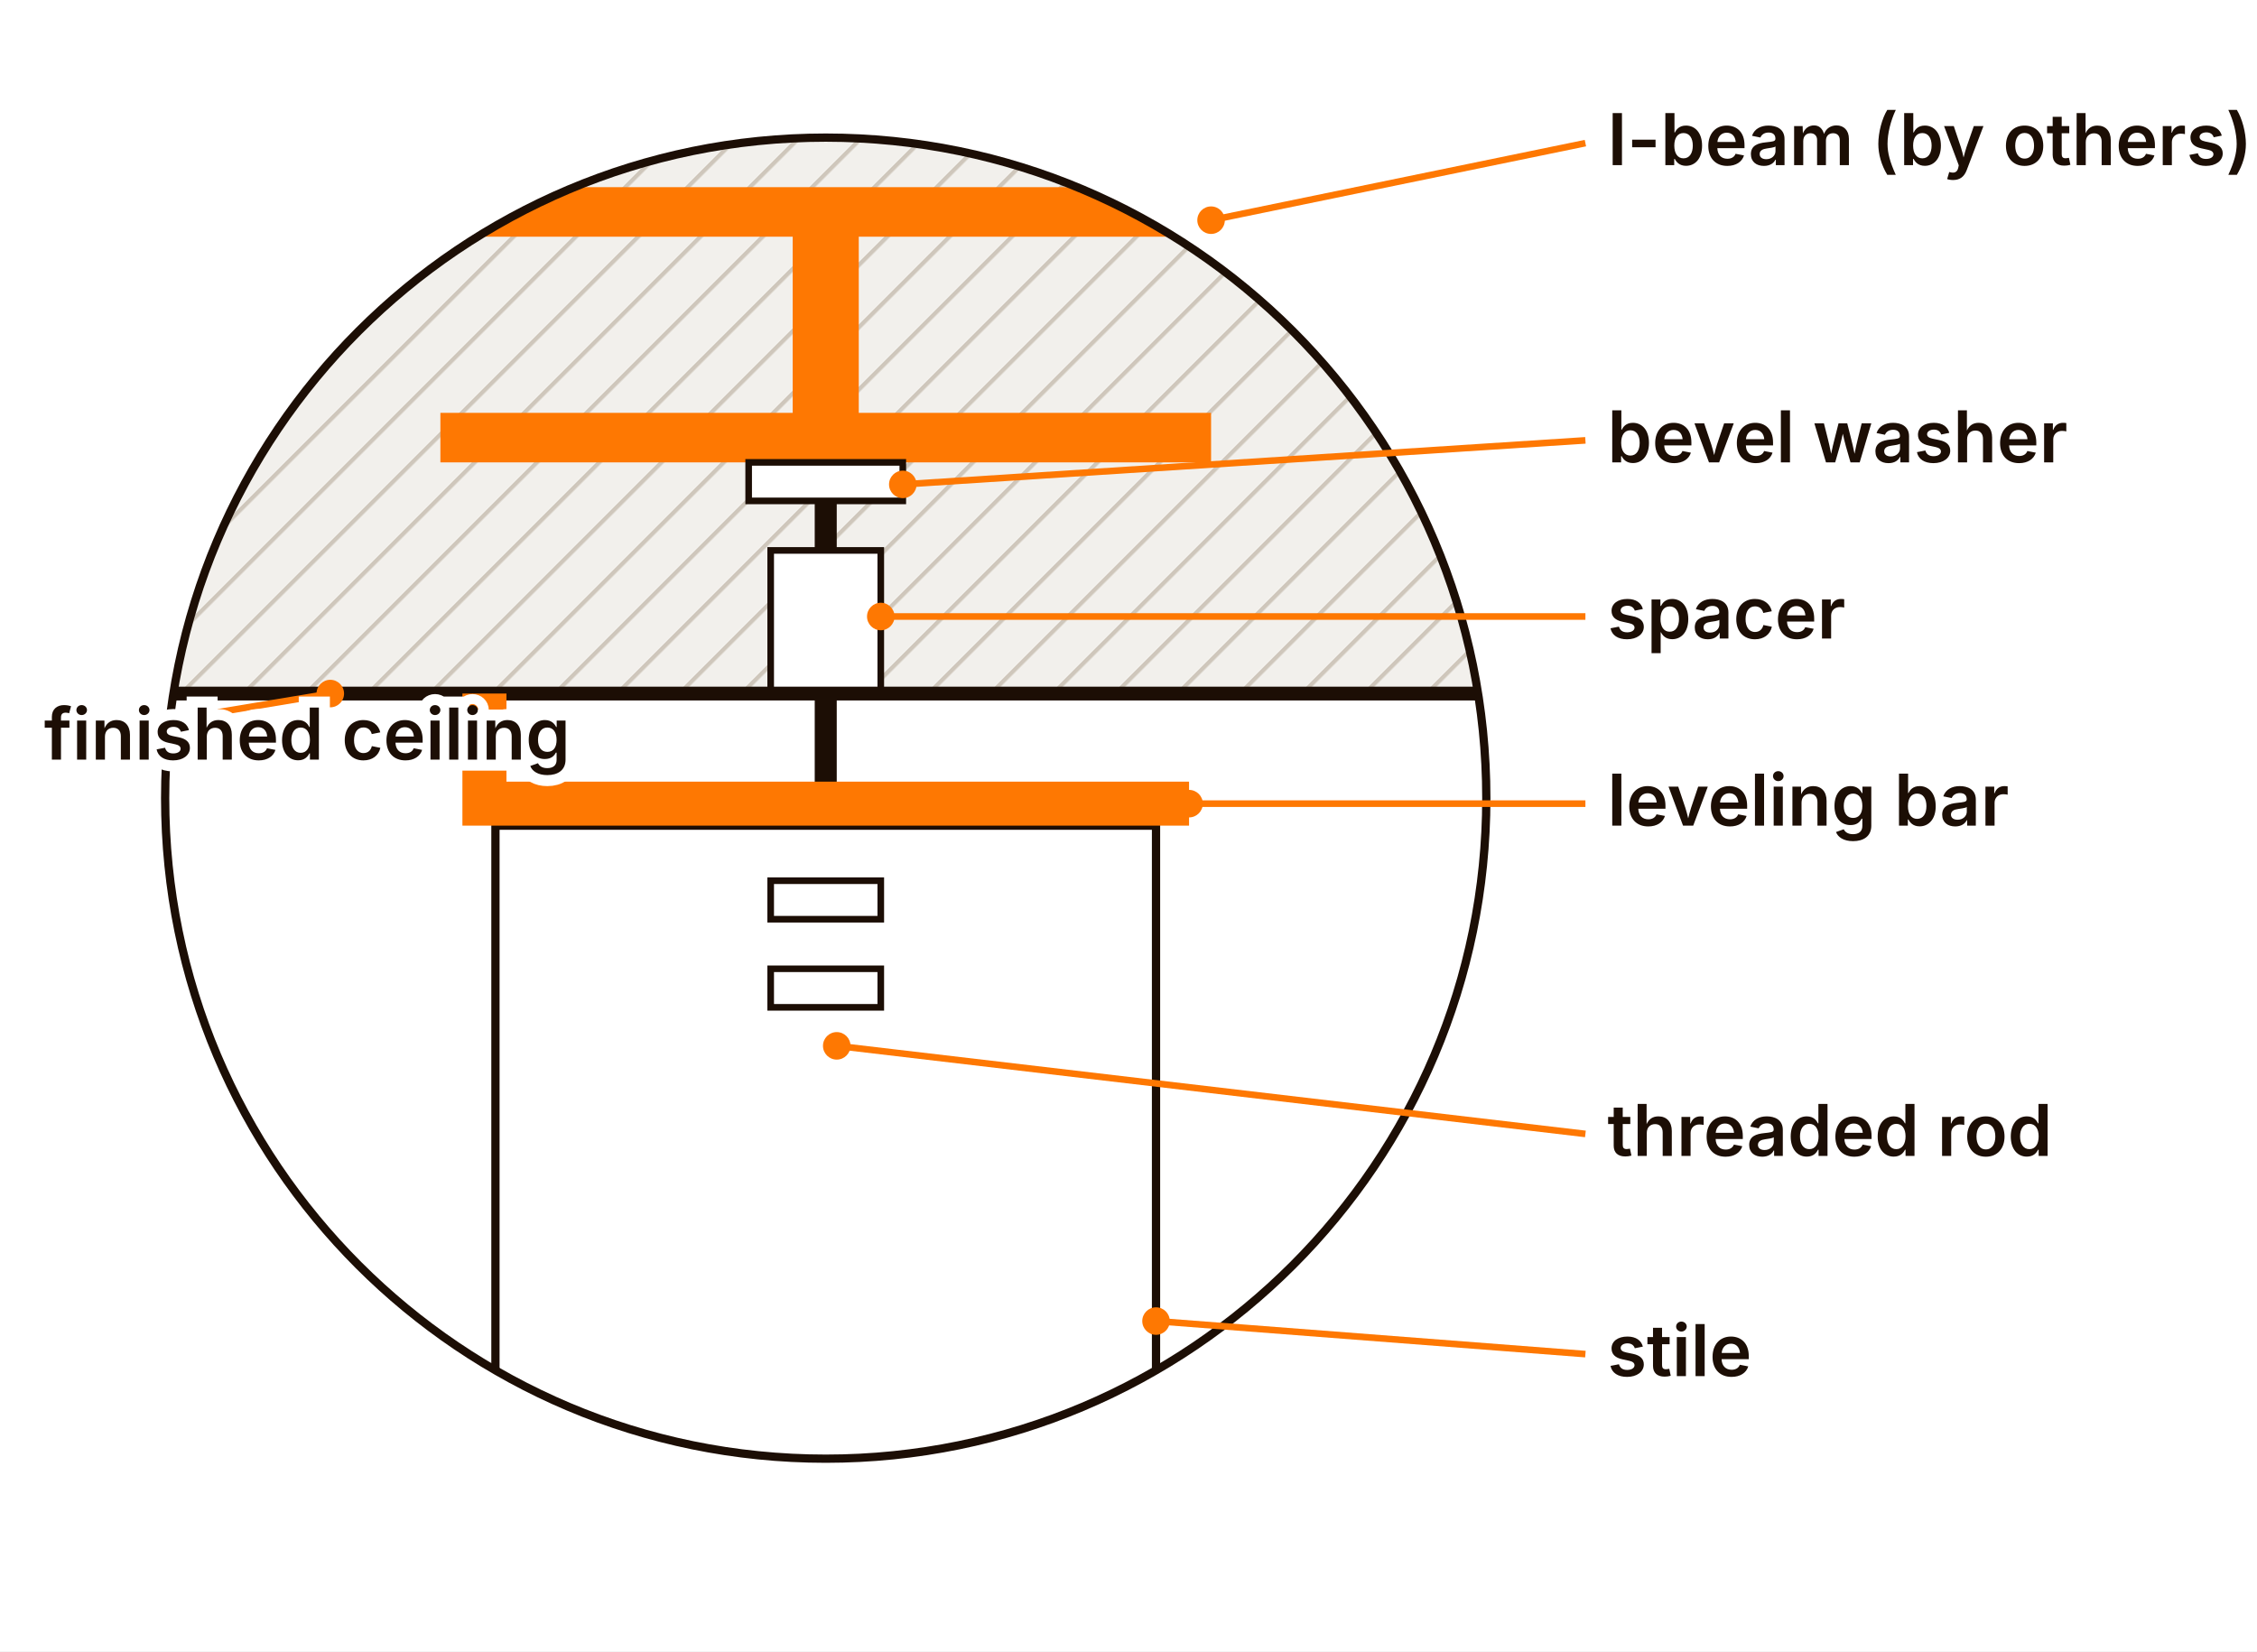
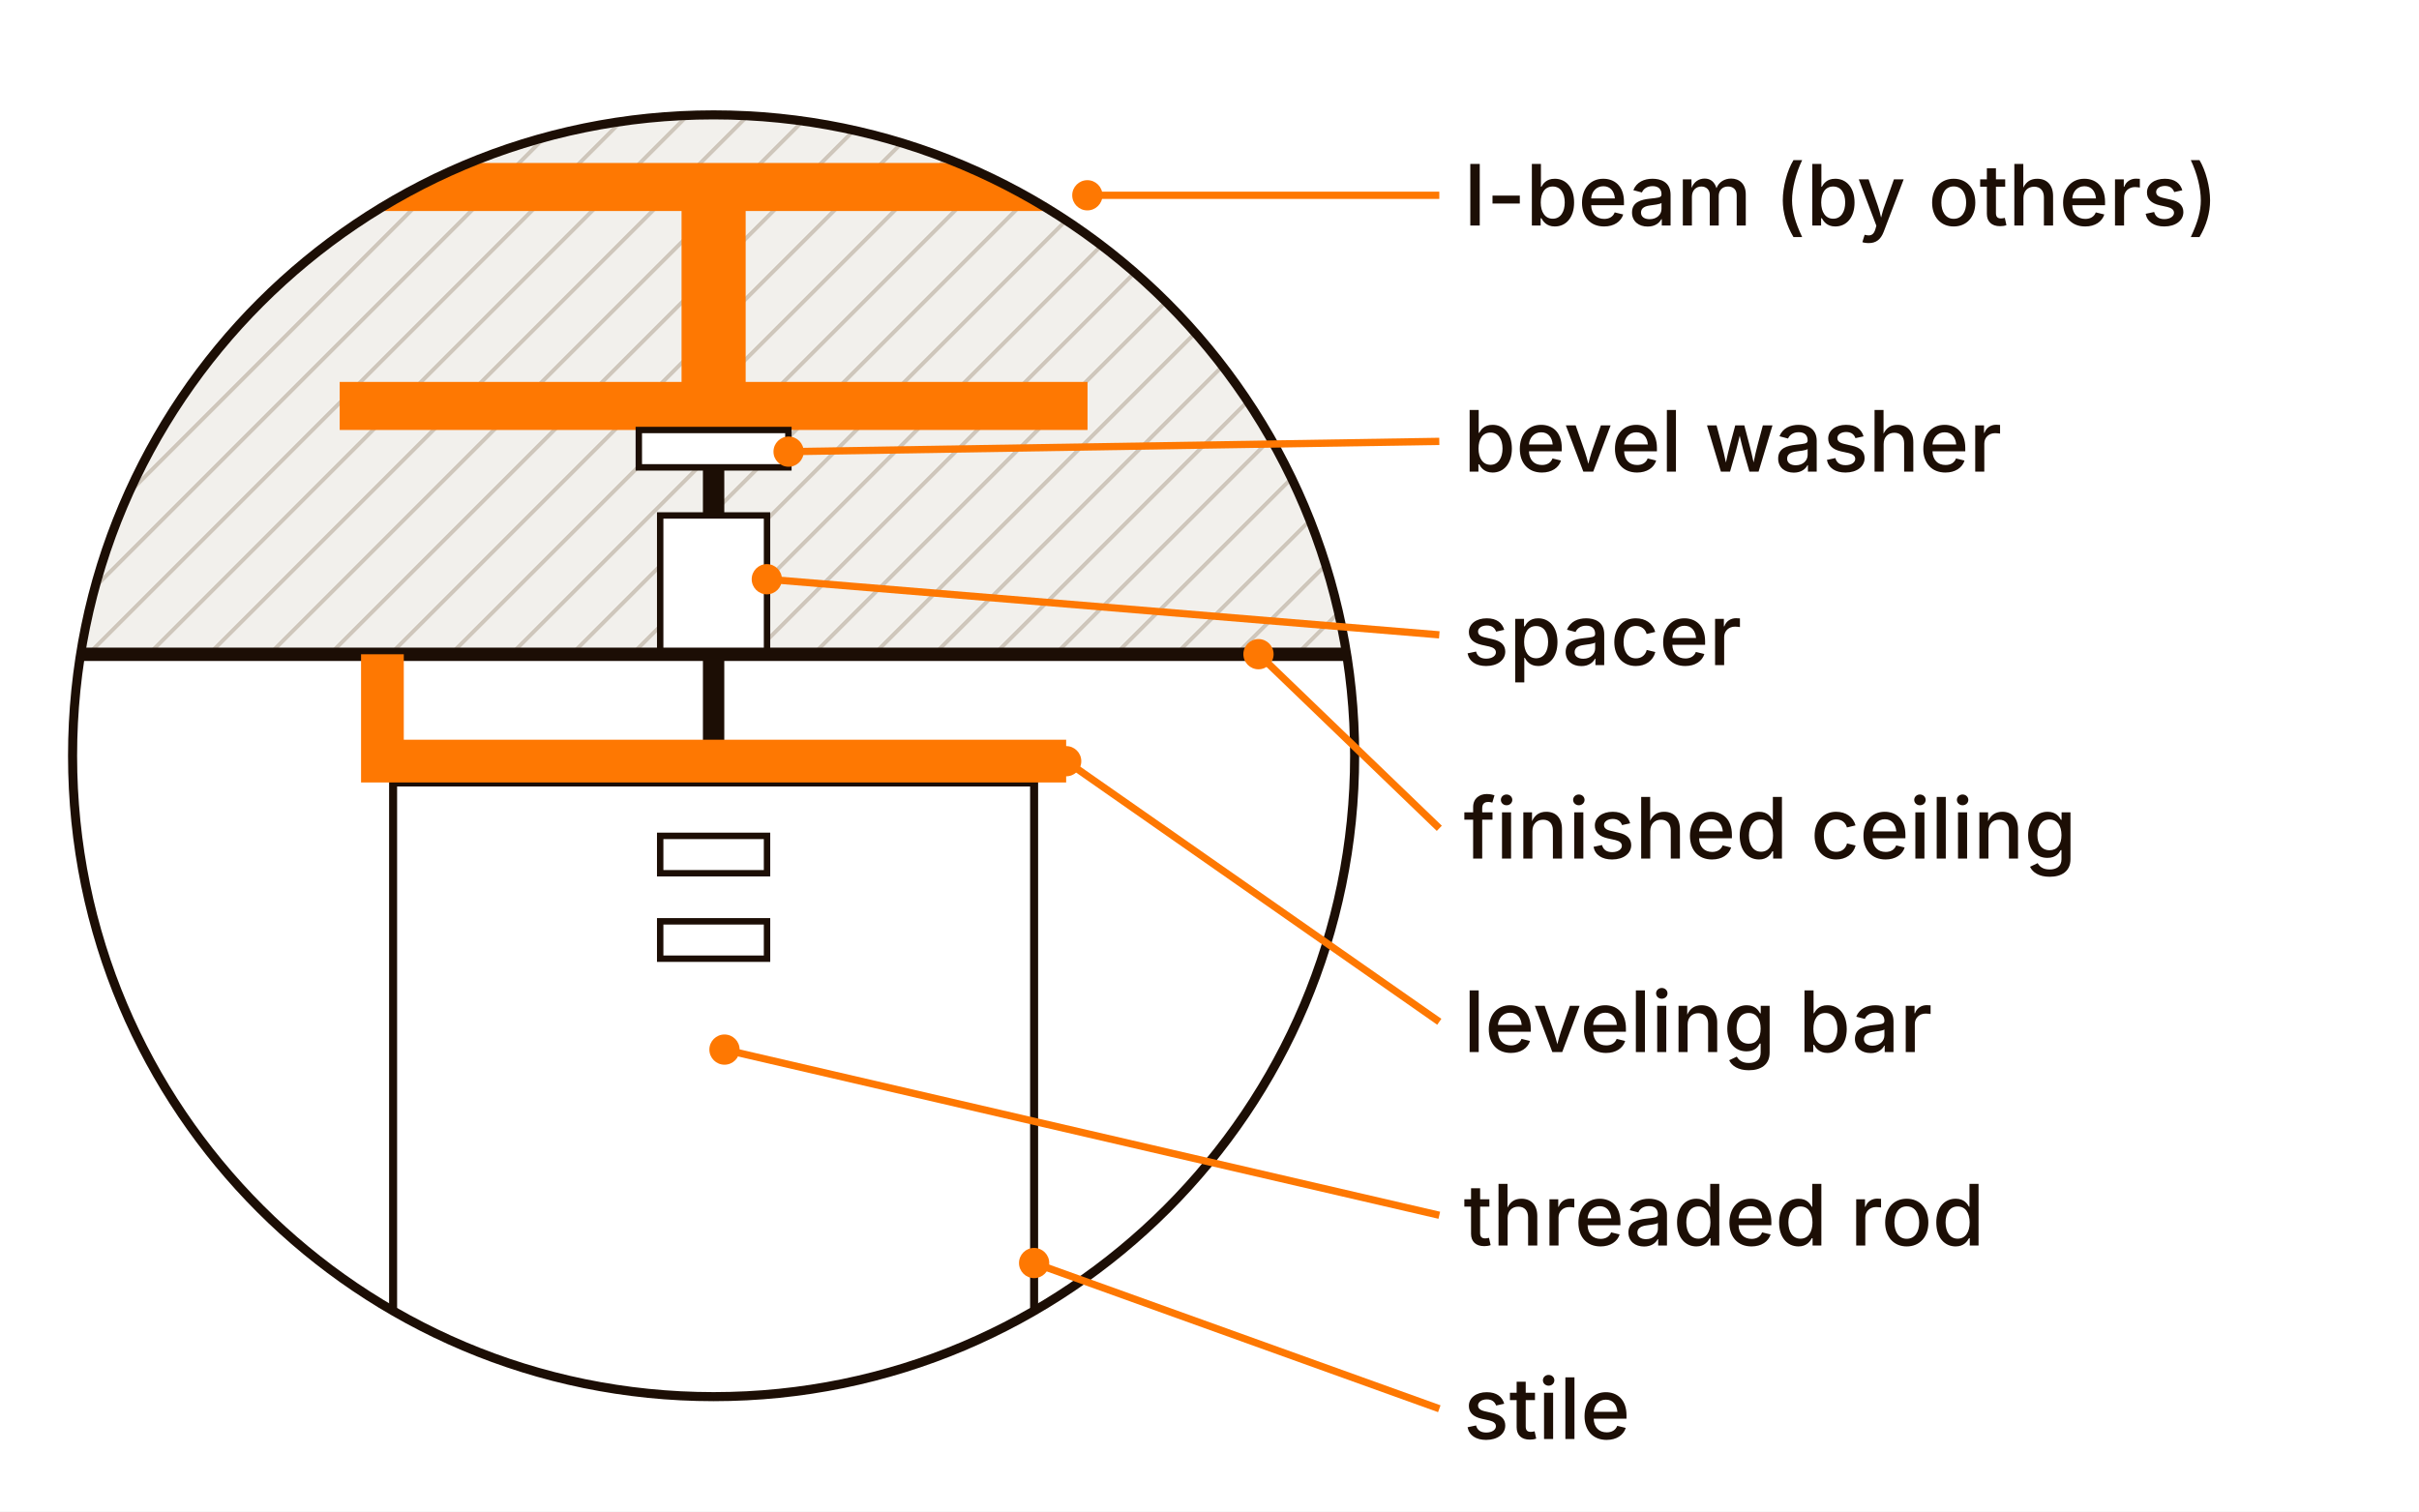
- <svg xmlns="http://www.w3.org/2000/svg" viewBox="0 0 410 300" width="410" height="300" role="img" aria-labelledby="t-mounting-floor-to-ceiling-detail-ftc-ceiling d-mounting-floor-to-ceiling-detail-ftc-ceiling" font-family="Inter, ui-sans-serif, system-ui, sans-serif">
+ <svg xmlns="http://www.w3.org/2000/svg" viewBox="0 0 400 250" width="400" height="250" role="img" aria-labelledby="t-mounting-floor-to-ceiling-detail-ftc-ceiling d-mounting-floor-to-ceiling-detail-ftc-ceiling" font-family="Inter, ui-sans-serif, system-ui, sans-serif">
  <defs>
    <pattern id="hatch-mounting-floor-to-ceiling-detail-ftc-ceiling" width="8" height="8" patternUnits="userSpaceOnUse" patternTransform="rotate(45)">
      <rect width="8" height="8" fill="#f2f0ec" />
      <line x1="0" y1="0" x2="0" y2="8" stroke="#cfc7bc" stroke-width="1.5" />
    </pattern>
    <marker id="tick-mounting-floor-to-ceiling-detail-ftc-ceiling" viewBox="0 0 10 10" refX="5" refY="5" markerWidth="8" markerHeight="8" orient="auto">
      <path d="M2 8 L8 2" stroke="#7a6a5e" stroke-width="1.5" />
    </marker>
  </defs>
-   <rect width="410" height="300" fill="#ffffff" />
-   <clipPath id="c-mounting-floor-to-ceiling-detail-ftc-ceiling">
-     <circle cx="150" cy="145" r="120" />
-   </clipPath>
-   <g clip-path="url(#c-mounting-floor-to-ceiling-detail-ftc-ceiling)">
-     <rect x="0" y="0" width="410" height="126" fill="url(#hatch-mounting-floor-to-ceiling-detail-ftc-ceiling)" stroke="none" stroke-width="1.5" />
-     <path d="M80 34 h140 v9 h-64 v32 h64 v9 h-140 v-9 h64 v-32 h-64 z" fill="#fe7802" />
-     <line x1="150" y1="84" x2="150" y2="200" stroke="#1c0e05" stroke-width="4" />
-     <rect x="136" y="84" width="28" height="7" fill="#ffffff" stroke="#1c0e05" stroke-width="1.2" />
-     <rect x="140" y="100" width="20" height="26" fill="#ffffff" stroke="#1c0e05" stroke-width="1.2" />
-     <line x1="0" y1="126" x2="410" y2="126" stroke="#1c0e05" stroke-width="2.5" />
-     <rect x="90" y="150" width="120" height="160" fill="#ffffff" stroke="#1c0e05" stroke-width="1.5" />
-     <path d="M84 150 h132 v-8 h-124 v-16 h-8 z" fill="#fe7802" />
-     <rect x="140" y="160" width="20" height="7" fill="#ffffff" stroke="#1c0e05" stroke-width="1.2" />
-     <rect x="140" y="176" width="20" height="7" fill="#ffffff" stroke="#1c0e05" stroke-width="1.2" />
+   <rect width="400" height="250" fill="#ffffff" />
+   <g transform="translate(118 125) scale(0.8833) translate(-150 -145)">
+     <clipPath id="c-mounting-floor-to-ceiling-detail-ftc-ceiling">
+       <circle cx="150" cy="145" r="120" />
+     </clipPath>
+     <g clip-path="url(#c-mounting-floor-to-ceiling-detail-ftc-ceiling)">
+       <rect x="0" y="0" width="300" height="126" fill="url(#hatch-mounting-floor-to-ceiling-detail-ftc-ceiling)" stroke="none" stroke-width="1.5" />
+       <path d="M80 34 h140 v9 h-64 v32 h64 v9 h-140 v-9 h64 v-32 h-64 z" fill="#fe7802" />
+       <line x1="150" y1="84" x2="150" y2="200" stroke="#1c0e05" stroke-width="4" />
+       <rect x="136" y="84" width="28" height="7" fill="#ffffff" stroke="#1c0e05" stroke-width="1.2" />
+       <rect x="140" y="100" width="20" height="26" fill="#ffffff" stroke="#1c0e05" stroke-width="1.2" />
+       <line x1="0" y1="126" x2="300" y2="126" stroke="#1c0e05" stroke-width="2.5" />
+       <rect x="90" y="150" width="120" height="160" fill="#ffffff" stroke="#1c0e05" stroke-width="1.5" />
+       <path d="M84 150 h132 v-8 h-124 v-16 h-8 z" fill="#fe7802" />
+       <rect x="140" y="160" width="20" height="7" fill="#ffffff" stroke="#1c0e05" stroke-width="1.2" />
+       <rect x="140" y="176" width="20" height="7" fill="#ffffff" stroke="#1c0e05" stroke-width="1.2" />
+     </g>
  </g>
-   <circle cx="150" cy="145" r="120" fill="none" stroke="#1c0e05" stroke-width="1.5" />
-   <line x1="288" y1="26" x2="220" y2="40" stroke="#fe7802" stroke-width="1.2" />
-   <circle cx="220" cy="40" r="2.5" fill="#fe7802" />
-   <text x="292" y="30" font-size="13" font-weight="600" fill="#1c0e05" paint-order="stroke" stroke="#fff" stroke-width="4">I-beam (by others)</text>
-   <line x1="288" y1="80" x2="164" y2="88" stroke="#fe7802" stroke-width="1.2" />
-   <circle cx="164" cy="88" r="2.5" fill="#fe7802" />
-   <text x="292" y="84" font-size="13" font-weight="600" fill="#1c0e05" paint-order="stroke" stroke="#fff" stroke-width="4">bevel washer</text>
-   <line x1="288" y1="112" x2="160" y2="112" stroke="#fe7802" stroke-width="1.2" />
-   <circle cx="160" cy="112" r="2.5" fill="#fe7802" />
-   <text x="292" y="116" font-size="13" font-weight="600" fill="#1c0e05" paint-order="stroke" stroke="#fff" stroke-width="4">spacer</text>
-   <line x1="12" y1="134" x2="60" y2="126" stroke="#fe7802" stroke-width="1.2" />
-   <circle cx="60" cy="126" r="2.5" fill="#fe7802" />
-   <text x="8" y="138" font-size="13" font-weight="600" fill="#1c0e05" paint-order="stroke" stroke="#fff" stroke-width="4">finished ceiling</text>
-   <line x1="288" y1="146" x2="216" y2="146" stroke="#fe7802" stroke-width="1.2" />
-   <circle cx="216" cy="146" r="2.5" fill="#fe7802" />
-   <text x="292" y="150" font-size="13" font-weight="600" fill="#1c0e05" paint-order="stroke" stroke="#fff" stroke-width="4">leveling bar</text>
-   <line x1="288" y1="206" x2="152" y2="190" stroke="#fe7802" stroke-width="1.2" />
-   <circle cx="152" cy="190" r="2.5" fill="#fe7802" />
-   <text x="292" y="210" font-size="13" font-weight="600" fill="#1c0e05" paint-order="stroke" stroke="#fff" stroke-width="4">threaded rod</text>
-   <line x1="288" y1="246" x2="210" y2="240" stroke="#fe7802" stroke-width="1.2" />
-   <circle cx="210" cy="240" r="2.5" fill="#fe7802" />
-   <text x="292" y="250" font-size="13" font-weight="600" fill="#1c0e05" paint-order="stroke" stroke="#fff" stroke-width="4">stile</text>
+   <circle cx="118" cy="125" r="106" fill="none" stroke="#1c0e05" stroke-width="1.5" />
+   <line x1="238" y1="32.3" x2="179.8" y2="32.3" stroke="#fe7802" stroke-width="1.2" />
+   <circle cx="179.8" cy="32.3" r="2.5" fill="#fe7802" />
+   <text x="242" y="37.3" font-size="14" font-weight="500" fill="#1c0e05" text-anchor="start" paint-order="stroke" stroke="#fff" stroke-width="4">I-beam (by others)</text>
+   <line x1="238" y1="73" x2="130.4" y2="74.7" stroke="#fe7802" stroke-width="1.2" />
+   <circle cx="130.4" cy="74.7" r="2.5" fill="#fe7802" />
+   <text x="242" y="78" font-size="14" font-weight="500" fill="#1c0e05" text-anchor="start" paint-order="stroke" stroke="#fff" stroke-width="4">bevel washer</text>
+   <line x1="238" y1="105" x2="126.8" y2="95.8" stroke="#fe7802" stroke-width="1.2" />
+   <circle cx="126.8" cy="95.8" r="2.5" fill="#fe7802" />
+   <text x="242" y="110" font-size="14" font-weight="500" fill="#1c0e05" text-anchor="start" paint-order="stroke" stroke="#fff" stroke-width="4">spacer</text>
+   <line x1="238" y1="137" x2="208.1" y2="108.2" stroke="#fe7802" stroke-width="1.2" />
+   <circle cx="208.1" cy="108.2" r="2.5" fill="#fe7802" />
+   <text x="242" y="142" font-size="14" font-weight="500" fill="#1c0e05" text-anchor="start" paint-order="stroke" stroke="#fff" stroke-width="4">finished ceiling</text>
+   <line x1="238" y1="169" x2="176.3" y2="125.9" stroke="#fe7802" stroke-width="1.2" />
+   <circle cx="176.3" cy="125.9" r="2.5" fill="#fe7802" />
+   <text x="242" y="174" font-size="14" font-weight="500" fill="#1c0e05" text-anchor="start" paint-order="stroke" stroke="#fff" stroke-width="4">leveling bar</text>
+   <line x1="238" y1="201" x2="119.8" y2="173.6" stroke="#fe7802" stroke-width="1.2" />
+   <circle cx="119.8" cy="173.6" r="2.5" fill="#fe7802" />
+   <text x="242" y="206" font-size="14" font-weight="500" fill="#1c0e05" text-anchor="start" paint-order="stroke" stroke="#fff" stroke-width="4">threaded rod</text>
+   <line x1="238" y1="233" x2="171" y2="208.9" stroke="#fe7802" stroke-width="1.2" />
+   <circle cx="171" cy="208.9" r="2.5" fill="#fe7802" />
+   <text x="242" y="238" font-size="14" font-weight="500" fill="#1c0e05" text-anchor="start" paint-order="stroke" stroke="#fff" stroke-width="4">stile</text>
</svg>
